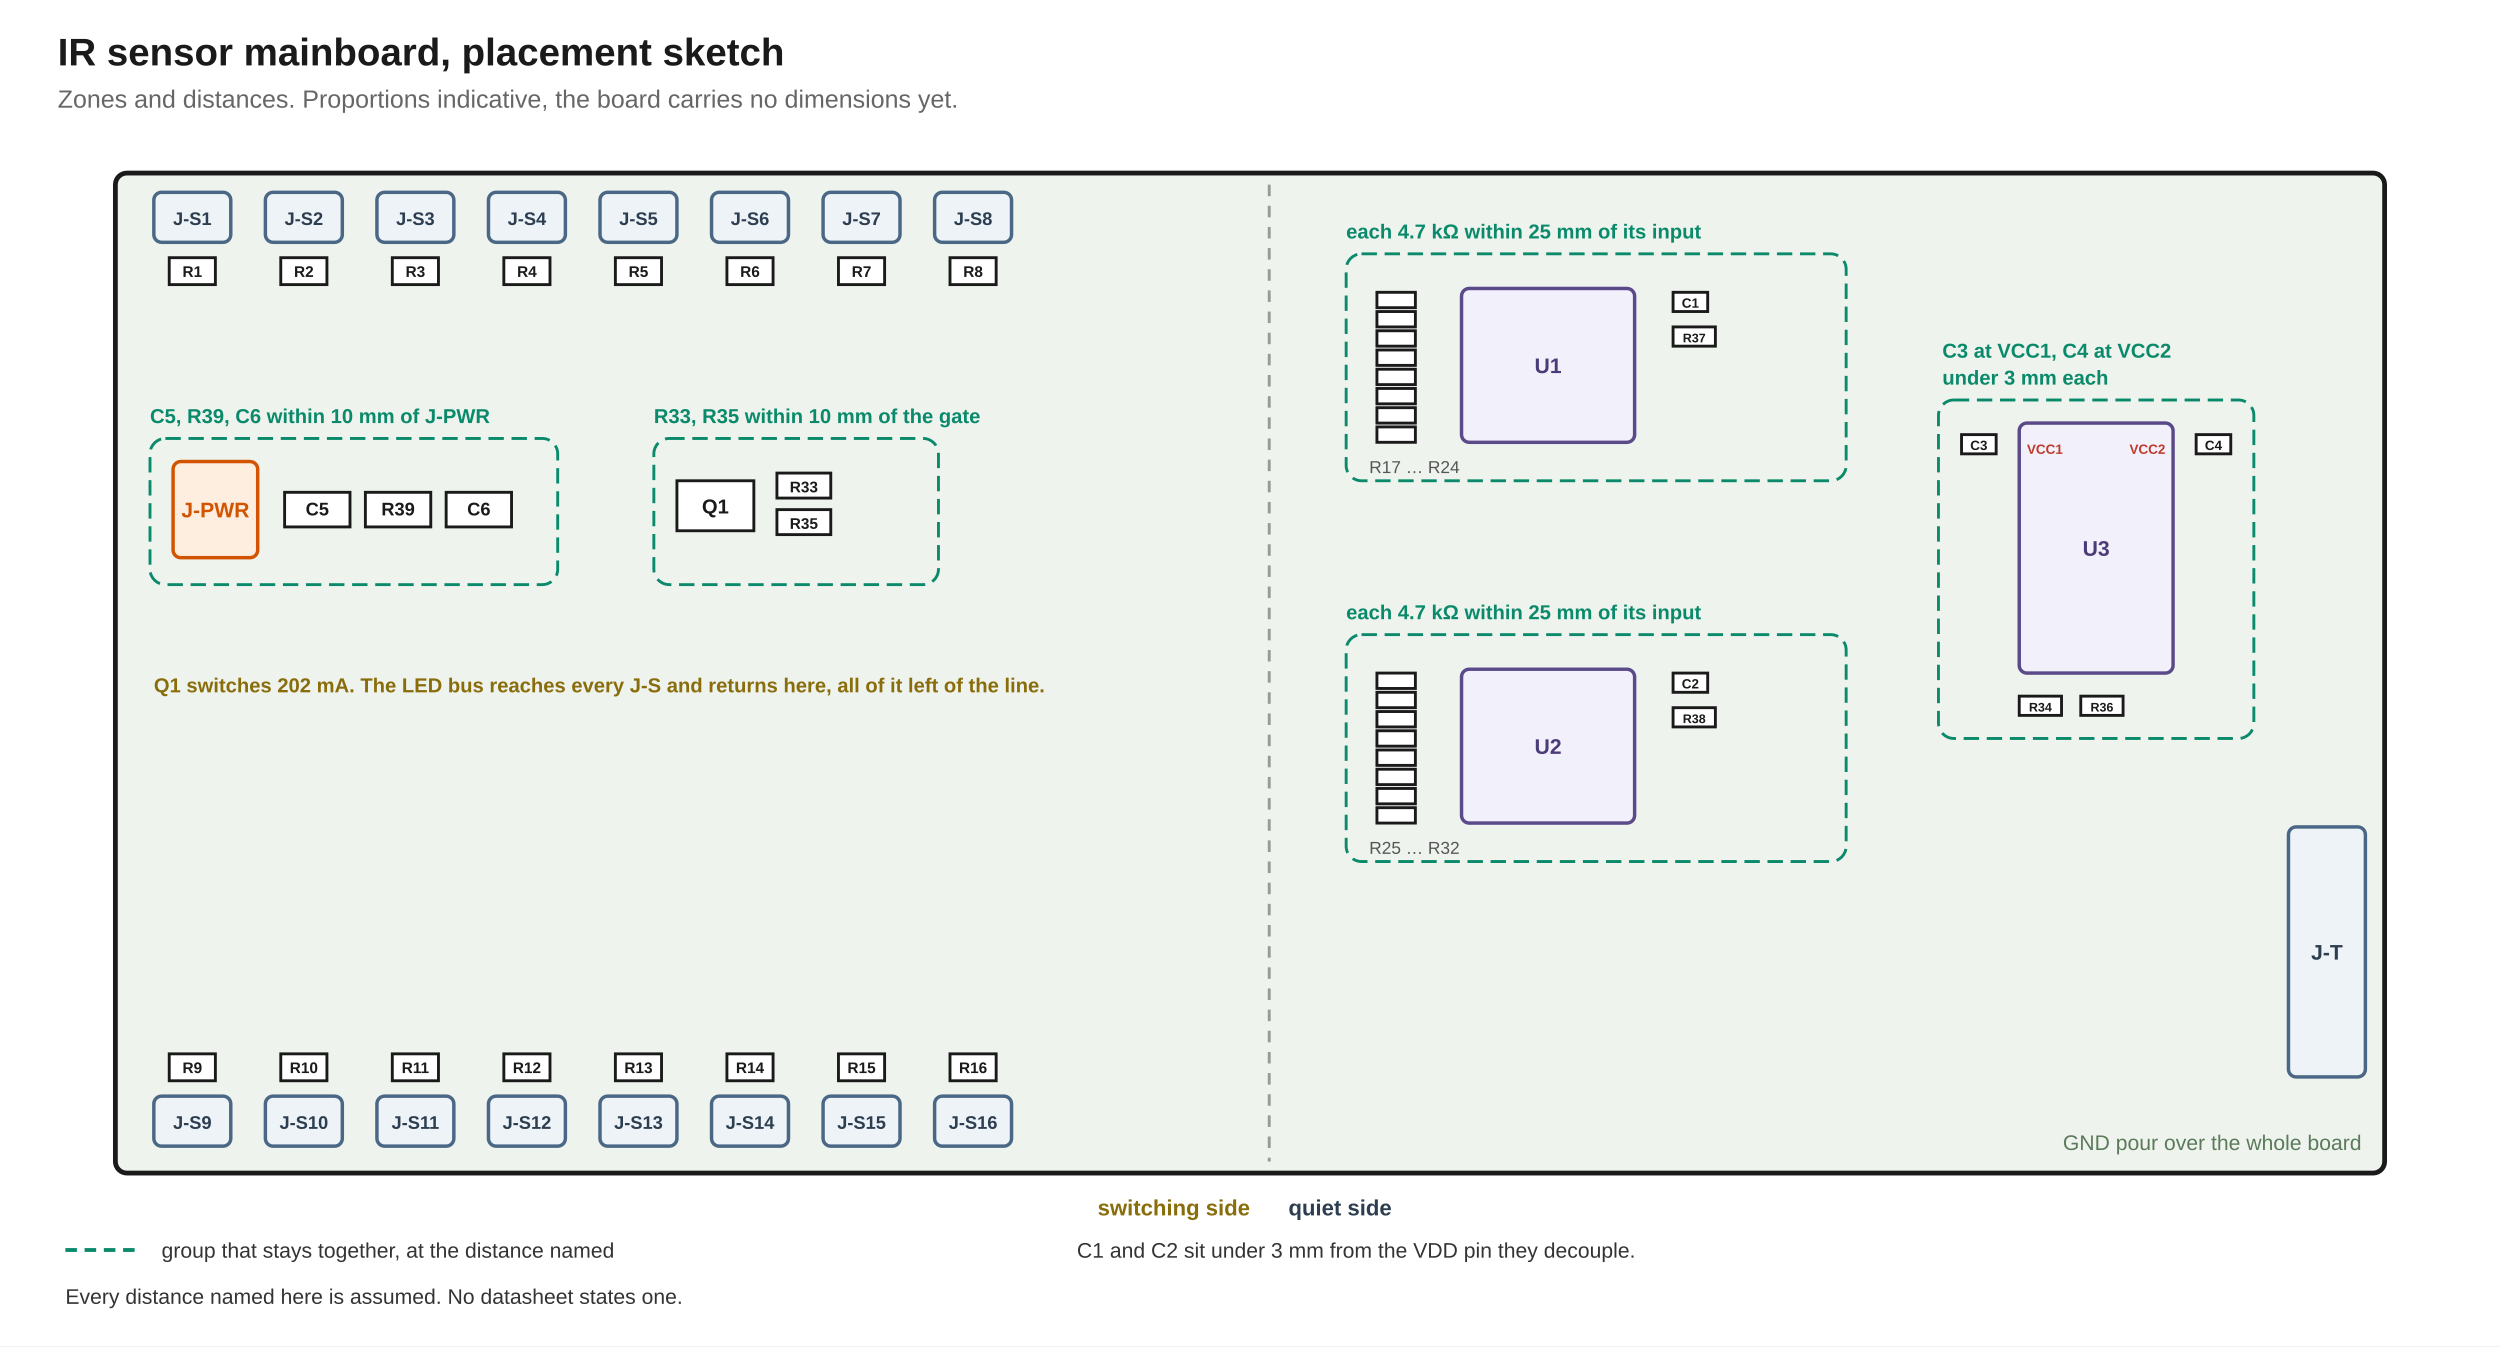
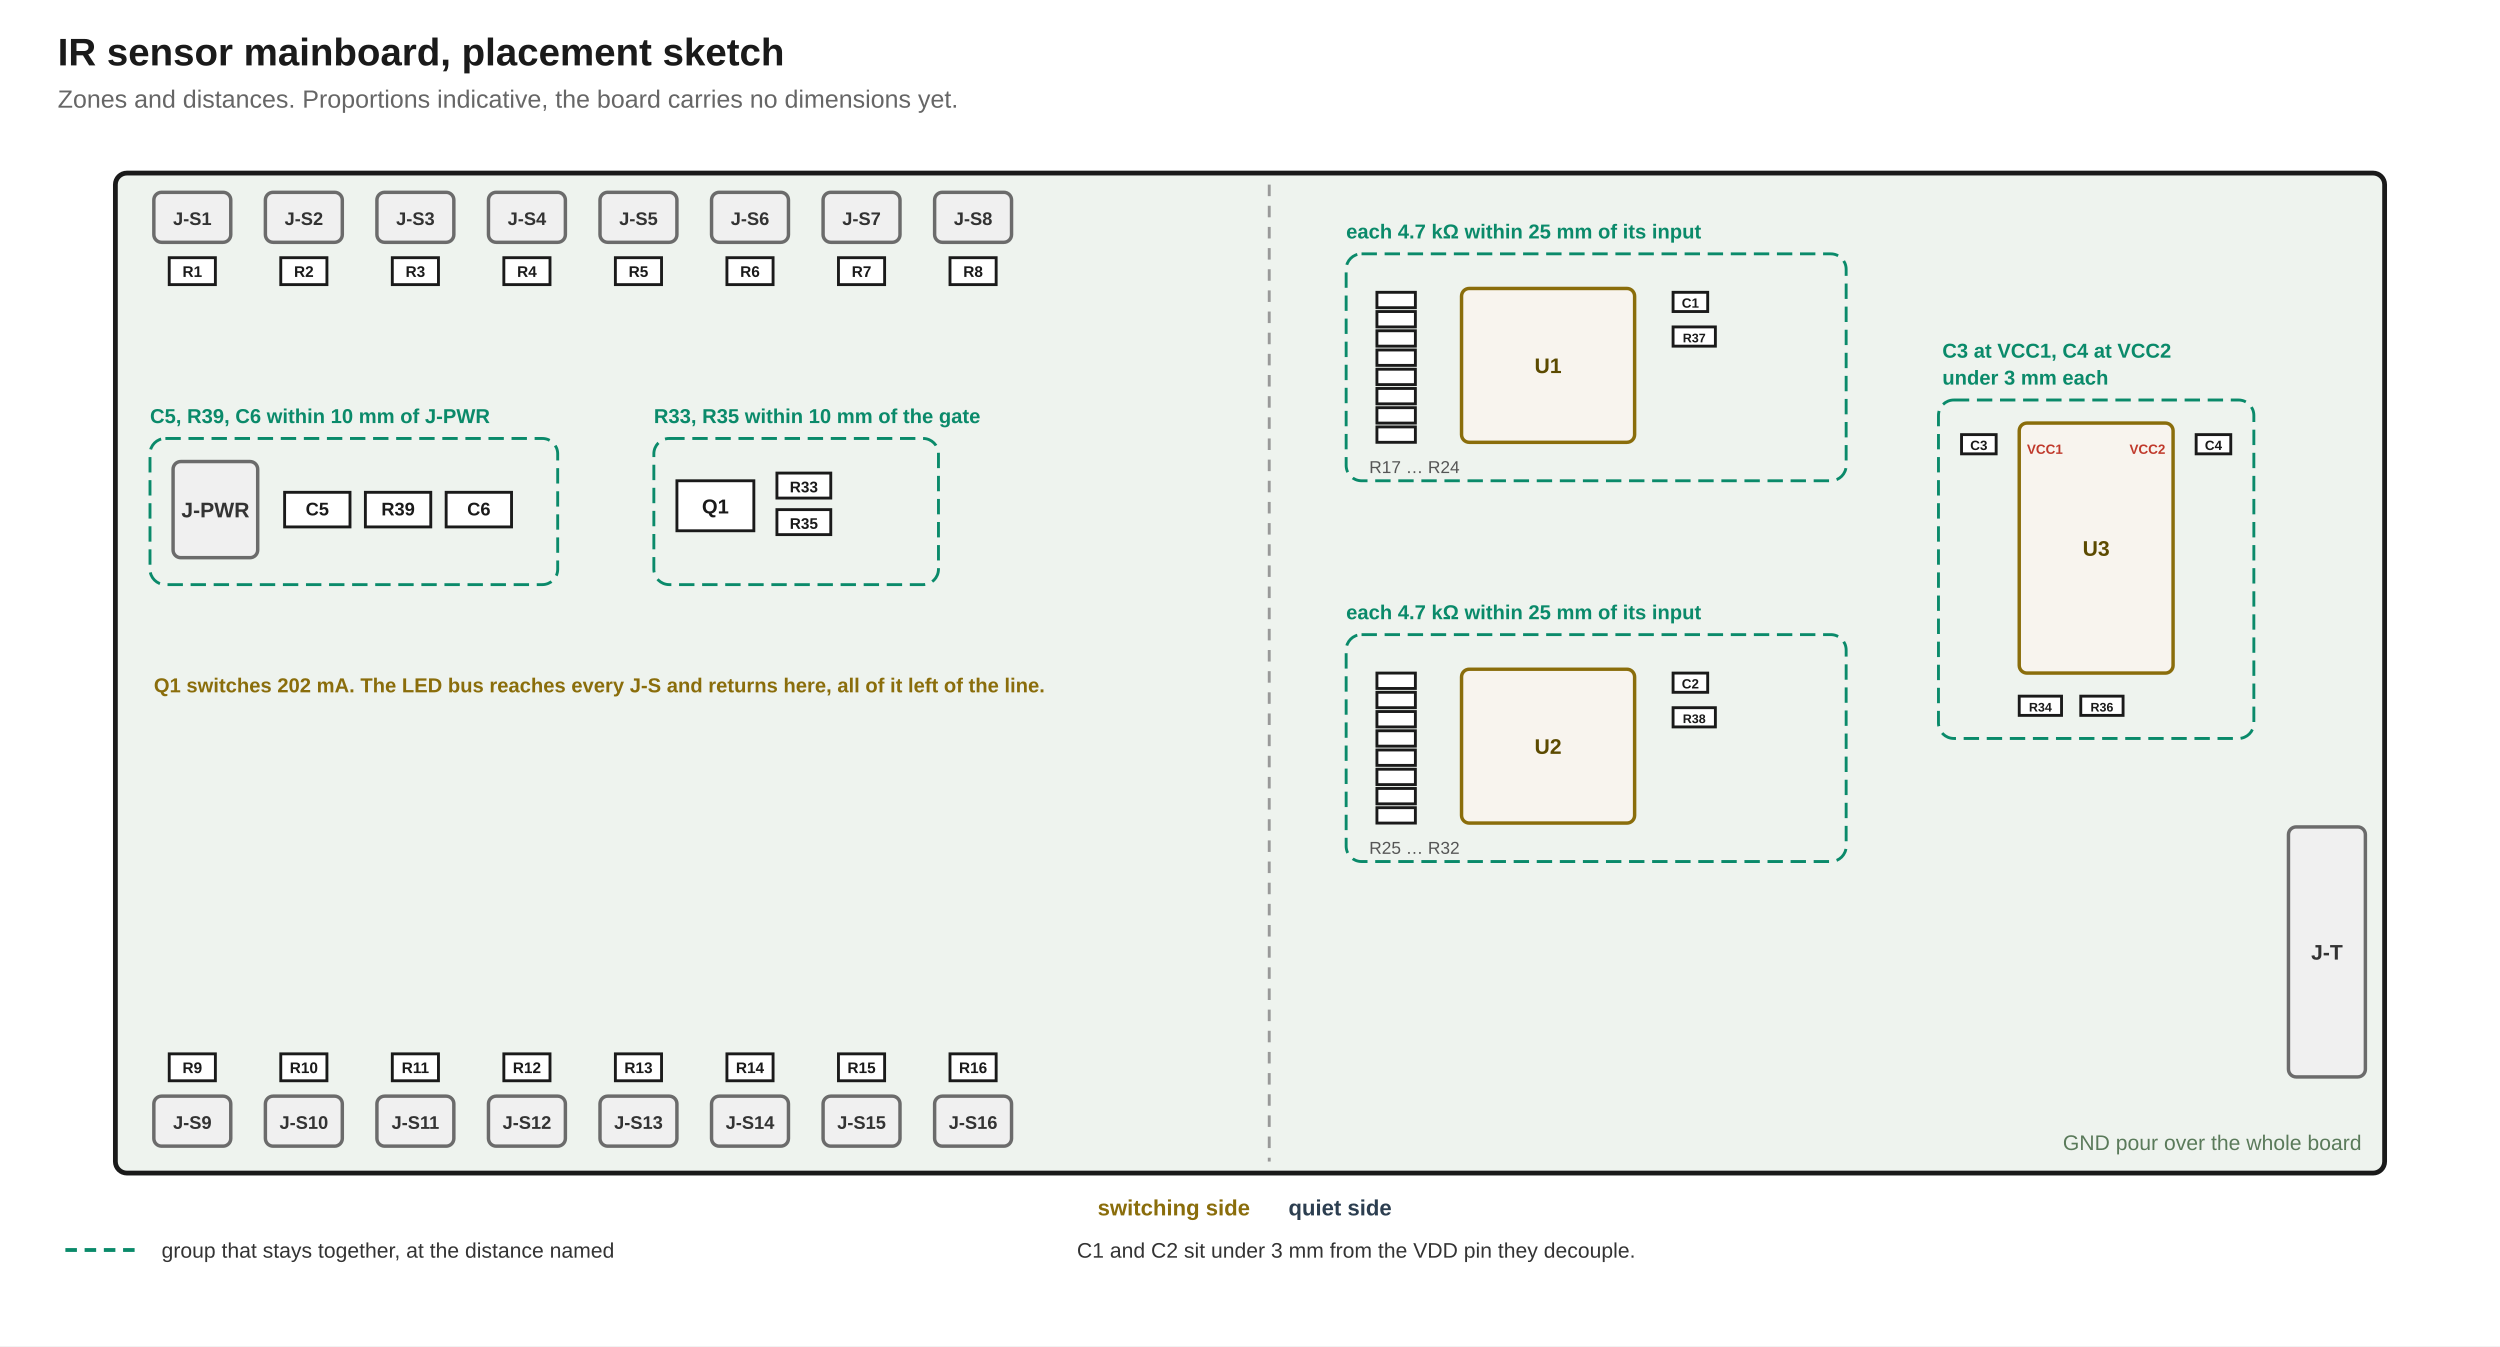
<svg xmlns="http://www.w3.org/2000/svg" viewBox="0 0 1300 700" font-family="Segoe UI, Arial, sans-serif">
  <rect x="0" y="0" width="1300" height="700" fill="#ffffff" />
  <text x="30" y="34" font-size="20" font-weight="700" fill="#1a1a1a">IR sensor mainboard, placement sketch</text>
  <text x="30" y="56" font-size="13" fill="#666">Zones and distances. Proportions indicative, the board carries no dimensions yet.</text>
  <rect x="60" y="90" width="1180" height="520" rx="6" fill="#eef3ee" stroke="#1a1a1a" stroke-width="2.5" />
  <line x1="660" y1="96" x2="660" y2="604" stroke="#999" stroke-width="1.5" stroke-dasharray="6 5" />
  <text x="650" y="632" text-anchor="end" font-size="11.5" font-weight="700" fill="#8a6d0b">switching side</text>
  <text x="670" y="632" font-size="11.5" font-weight="700" fill="#2c3e50">quiet side</text>
  <text x="1228" y="598" text-anchor="end" font-size="11" fill="#5a7a5a">GND pour over the whole board</text>
-   <rect x="80" y="100" width="40" height="26" rx="4" fill="#eef3f8" stroke="#4a6785" stroke-width="1.8" />
-   <text x="100" y="117" text-anchor="middle" font-size="9.5" font-weight="700" fill="#2c3e50">J-S1</text>
+   <rect x="80" y="100" width="40" height="26" rx="4" fill="#f0f0f0" stroke="#6b6b6b" stroke-width="1.8" />
+   <text x="100" y="117" text-anchor="middle" font-size="9.5" font-weight="700" fill="#333333">J-S1</text>
  <rect x="88" y="134" width="24" height="14" fill="#fff" stroke="#1a1a1a" stroke-width="1.5" />
  <text x="100" y="144" text-anchor="middle" font-size="8" font-weight="700" fill="#1a1a1a">R1</text>
-   <rect x="138" y="100" width="40" height="26" rx="4" fill="#eef3f8" stroke="#4a6785" stroke-width="1.8" />
-   <text x="158" y="117" text-anchor="middle" font-size="9.5" font-weight="700" fill="#2c3e50">J-S2</text>
+   <rect x="138" y="100" width="40" height="26" rx="4" fill="#f0f0f0" stroke="#6b6b6b" stroke-width="1.8" />
+   <text x="158" y="117" text-anchor="middle" font-size="9.5" font-weight="700" fill="#333333">J-S2</text>
  <rect x="146" y="134" width="24" height="14" fill="#fff" stroke="#1a1a1a" stroke-width="1.5" />
  <text x="158" y="144" text-anchor="middle" font-size="8" font-weight="700" fill="#1a1a1a">R2</text>
-   <rect x="196" y="100" width="40" height="26" rx="4" fill="#eef3f8" stroke="#4a6785" stroke-width="1.8" />
-   <text x="216" y="117" text-anchor="middle" font-size="9.5" font-weight="700" fill="#2c3e50">J-S3</text>
+   <rect x="196" y="100" width="40" height="26" rx="4" fill="#f0f0f0" stroke="#6b6b6b" stroke-width="1.8" />
+   <text x="216" y="117" text-anchor="middle" font-size="9.5" font-weight="700" fill="#333333">J-S3</text>
  <rect x="204" y="134" width="24" height="14" fill="#fff" stroke="#1a1a1a" stroke-width="1.5" />
  <text x="216" y="144" text-anchor="middle" font-size="8" font-weight="700" fill="#1a1a1a">R3</text>
-   <rect x="254" y="100" width="40" height="26" rx="4" fill="#eef3f8" stroke="#4a6785" stroke-width="1.8" />
-   <text x="274" y="117" text-anchor="middle" font-size="9.5" font-weight="700" fill="#2c3e50">J-S4</text>
+   <rect x="254" y="100" width="40" height="26" rx="4" fill="#f0f0f0" stroke="#6b6b6b" stroke-width="1.8" />
+   <text x="274" y="117" text-anchor="middle" font-size="9.5" font-weight="700" fill="#333333">J-S4</text>
  <rect x="262" y="134" width="24" height="14" fill="#fff" stroke="#1a1a1a" stroke-width="1.5" />
  <text x="274" y="144" text-anchor="middle" font-size="8" font-weight="700" fill="#1a1a1a">R4</text>
-   <rect x="312" y="100" width="40" height="26" rx="4" fill="#eef3f8" stroke="#4a6785" stroke-width="1.8" />
-   <text x="332" y="117" text-anchor="middle" font-size="9.5" font-weight="700" fill="#2c3e50">J-S5</text>
+   <rect x="312" y="100" width="40" height="26" rx="4" fill="#f0f0f0" stroke="#6b6b6b" stroke-width="1.8" />
+   <text x="332" y="117" text-anchor="middle" font-size="9.5" font-weight="700" fill="#333333">J-S5</text>
  <rect x="320" y="134" width="24" height="14" fill="#fff" stroke="#1a1a1a" stroke-width="1.5" />
  <text x="332" y="144" text-anchor="middle" font-size="8" font-weight="700" fill="#1a1a1a">R5</text>
-   <rect x="370" y="100" width="40" height="26" rx="4" fill="#eef3f8" stroke="#4a6785" stroke-width="1.8" />
-   <text x="390" y="117" text-anchor="middle" font-size="9.5" font-weight="700" fill="#2c3e50">J-S6</text>
+   <rect x="370" y="100" width="40" height="26" rx="4" fill="#f0f0f0" stroke="#6b6b6b" stroke-width="1.8" />
+   <text x="390" y="117" text-anchor="middle" font-size="9.5" font-weight="700" fill="#333333">J-S6</text>
  <rect x="378" y="134" width="24" height="14" fill="#fff" stroke="#1a1a1a" stroke-width="1.5" />
  <text x="390" y="144" text-anchor="middle" font-size="8" font-weight="700" fill="#1a1a1a">R6</text>
-   <rect x="428" y="100" width="40" height="26" rx="4" fill="#eef3f8" stroke="#4a6785" stroke-width="1.8" />
-   <text x="448" y="117" text-anchor="middle" font-size="9.5" font-weight="700" fill="#2c3e50">J-S7</text>
+   <rect x="428" y="100" width="40" height="26" rx="4" fill="#f0f0f0" stroke="#6b6b6b" stroke-width="1.8" />
+   <text x="448" y="117" text-anchor="middle" font-size="9.5" font-weight="700" fill="#333333">J-S7</text>
  <rect x="436" y="134" width="24" height="14" fill="#fff" stroke="#1a1a1a" stroke-width="1.5" />
  <text x="448" y="144" text-anchor="middle" font-size="8" font-weight="700" fill="#1a1a1a">R7</text>
-   <rect x="486" y="100" width="40" height="26" rx="4" fill="#eef3f8" stroke="#4a6785" stroke-width="1.8" />
-   <text x="506" y="117" text-anchor="middle" font-size="9.5" font-weight="700" fill="#2c3e50">J-S8</text>
+   <rect x="486" y="100" width="40" height="26" rx="4" fill="#f0f0f0" stroke="#6b6b6b" stroke-width="1.8" />
+   <text x="506" y="117" text-anchor="middle" font-size="9.5" font-weight="700" fill="#333333">J-S8</text>
  <rect x="494" y="134" width="24" height="14" fill="#fff" stroke="#1a1a1a" stroke-width="1.5" />
  <text x="506" y="144" text-anchor="middle" font-size="8" font-weight="700" fill="#1a1a1a">R8</text>
-   <rect x="80" y="570" width="40" height="26" rx="4" fill="#eef3f8" stroke="#4a6785" stroke-width="1.8" />
-   <text x="100" y="587" text-anchor="middle" font-size="9.5" font-weight="700" fill="#2c3e50">J-S9</text>
+   <rect x="80" y="570" width="40" height="26" rx="4" fill="#f0f0f0" stroke="#6b6b6b" stroke-width="1.8" />
+   <text x="100" y="587" text-anchor="middle" font-size="9.5" font-weight="700" fill="#333333">J-S9</text>
  <rect x="88" y="548" width="24" height="14" fill="#fff" stroke="#1a1a1a" stroke-width="1.5" />
  <text x="100" y="558" text-anchor="middle" font-size="8" font-weight="700" fill="#1a1a1a">R9</text>
-   <rect x="138" y="570" width="40" height="26" rx="4" fill="#eef3f8" stroke="#4a6785" stroke-width="1.8" />
-   <text x="158" y="587" text-anchor="middle" font-size="9.5" font-weight="700" fill="#2c3e50">J-S10</text>
+   <rect x="138" y="570" width="40" height="26" rx="4" fill="#f0f0f0" stroke="#6b6b6b" stroke-width="1.8" />
+   <text x="158" y="587" text-anchor="middle" font-size="9.5" font-weight="700" fill="#333333">J-S10</text>
  <rect x="146" y="548" width="24" height="14" fill="#fff" stroke="#1a1a1a" stroke-width="1.5" />
  <text x="158" y="558" text-anchor="middle" font-size="8" font-weight="700" fill="#1a1a1a">R10</text>
-   <rect x="196" y="570" width="40" height="26" rx="4" fill="#eef3f8" stroke="#4a6785" stroke-width="1.8" />
-   <text x="216" y="587" text-anchor="middle" font-size="9.5" font-weight="700" fill="#2c3e50">J-S11</text>
+   <rect x="196" y="570" width="40" height="26" rx="4" fill="#f0f0f0" stroke="#6b6b6b" stroke-width="1.8" />
+   <text x="216" y="587" text-anchor="middle" font-size="9.5" font-weight="700" fill="#333333">J-S11</text>
  <rect x="204" y="548" width="24" height="14" fill="#fff" stroke="#1a1a1a" stroke-width="1.5" />
  <text x="216" y="558" text-anchor="middle" font-size="8" font-weight="700" fill="#1a1a1a">R11</text>
-   <rect x="254" y="570" width="40" height="26" rx="4" fill="#eef3f8" stroke="#4a6785" stroke-width="1.8" />
-   <text x="274" y="587" text-anchor="middle" font-size="9.5" font-weight="700" fill="#2c3e50">J-S12</text>
+   <rect x="254" y="570" width="40" height="26" rx="4" fill="#f0f0f0" stroke="#6b6b6b" stroke-width="1.8" />
+   <text x="274" y="587" text-anchor="middle" font-size="9.5" font-weight="700" fill="#333333">J-S12</text>
  <rect x="262" y="548" width="24" height="14" fill="#fff" stroke="#1a1a1a" stroke-width="1.5" />
  <text x="274" y="558" text-anchor="middle" font-size="8" font-weight="700" fill="#1a1a1a">R12</text>
-   <rect x="312" y="570" width="40" height="26" rx="4" fill="#eef3f8" stroke="#4a6785" stroke-width="1.8" />
-   <text x="332" y="587" text-anchor="middle" font-size="9.5" font-weight="700" fill="#2c3e50">J-S13</text>
+   <rect x="312" y="570" width="40" height="26" rx="4" fill="#f0f0f0" stroke="#6b6b6b" stroke-width="1.8" />
+   <text x="332" y="587" text-anchor="middle" font-size="9.5" font-weight="700" fill="#333333">J-S13</text>
  <rect x="320" y="548" width="24" height="14" fill="#fff" stroke="#1a1a1a" stroke-width="1.5" />
  <text x="332" y="558" text-anchor="middle" font-size="8" font-weight="700" fill="#1a1a1a">R13</text>
-   <rect x="370" y="570" width="40" height="26" rx="4" fill="#eef3f8" stroke="#4a6785" stroke-width="1.8" />
-   <text x="390" y="587" text-anchor="middle" font-size="9.5" font-weight="700" fill="#2c3e50">J-S14</text>
+   <rect x="370" y="570" width="40" height="26" rx="4" fill="#f0f0f0" stroke="#6b6b6b" stroke-width="1.8" />
+   <text x="390" y="587" text-anchor="middle" font-size="9.5" font-weight="700" fill="#333333">J-S14</text>
  <rect x="378" y="548" width="24" height="14" fill="#fff" stroke="#1a1a1a" stroke-width="1.5" />
  <text x="390" y="558" text-anchor="middle" font-size="8" font-weight="700" fill="#1a1a1a">R14</text>
-   <rect x="428" y="570" width="40" height="26" rx="4" fill="#eef3f8" stroke="#4a6785" stroke-width="1.8" />
-   <text x="448" y="587" text-anchor="middle" font-size="9.5" font-weight="700" fill="#2c3e50">J-S15</text>
+   <rect x="428" y="570" width="40" height="26" rx="4" fill="#f0f0f0" stroke="#6b6b6b" stroke-width="1.8" />
+   <text x="448" y="587" text-anchor="middle" font-size="9.5" font-weight="700" fill="#333333">J-S15</text>
  <rect x="436" y="548" width="24" height="14" fill="#fff" stroke="#1a1a1a" stroke-width="1.5" />
  <text x="448" y="558" text-anchor="middle" font-size="8" font-weight="700" fill="#1a1a1a">R15</text>
-   <rect x="486" y="570" width="40" height="26" rx="4" fill="#eef3f8" stroke="#4a6785" stroke-width="1.8" />
-   <text x="506" y="587" text-anchor="middle" font-size="9.5" font-weight="700" fill="#2c3e50">J-S16</text>
+   <rect x="486" y="570" width="40" height="26" rx="4" fill="#f0f0f0" stroke="#6b6b6b" stroke-width="1.8" />
+   <text x="506" y="587" text-anchor="middle" font-size="9.5" font-weight="700" fill="#333333">J-S16</text>
  <rect x="494" y="548" width="24" height="14" fill="#fff" stroke="#1a1a1a" stroke-width="1.5" />
  <text x="506" y="558" text-anchor="middle" font-size="8" font-weight="700" fill="#1a1a1a">R16</text>
-   <rect x="90" y="240" width="44" height="50" rx="4" fill="#fdeee0" stroke="#d35400" stroke-width="1.8" />
-   <text x="112" y="269" text-anchor="middle" font-size="11" font-weight="700" fill="#d35400">J-PWR</text>
+   <rect x="90" y="240" width="44" height="50" rx="4" fill="#f0f0f0" stroke="#6b6b6b" stroke-width="1.8" />
+   <text x="112" y="269" text-anchor="middle" font-size="11" font-weight="700" fill="#333333">J-PWR</text>
  <rect x="148" y="256" width="34" height="18" fill="#fff" stroke="#1a1a1a" stroke-width="1.5" />
  <text x="165" y="268" text-anchor="middle" font-size="9.5" font-weight="700" fill="#1a1a1a">C5</text>
  <rect x="190" y="256" width="34" height="18" fill="#fff" stroke="#1a1a1a" stroke-width="1.5" />
  <text x="207" y="268" text-anchor="middle" font-size="9.5" font-weight="700" fill="#1a1a1a">R39</text>
  <rect x="232" y="256" width="34" height="18" fill="#fff" stroke="#1a1a1a" stroke-width="1.5" />
  <text x="249" y="268" text-anchor="middle" font-size="9.5" font-weight="700" fill="#1a1a1a">C6</text>
  <rect x="78" y="228" width="212" height="76" rx="8" fill="none" stroke="#0a8a6a" stroke-width="1.5" stroke-dasharray="8 4" />
  <text data-fig="place_local" x="78" y="220" font-size="10.5" font-weight="700" fill="#0a8a6a">C5, R39, C6 within 10 mm of J-PWR</text>
  <rect x="352" y="250" width="40" height="26" fill="#fff" stroke="#1a1a1a" stroke-width="1.5" />
  <text x="372" y="267" text-anchor="middle" font-size="10.5" font-weight="700" fill="#1a1a1a">Q1</text>
  <rect x="404" y="246" width="28" height="13" fill="#fff" stroke="#1a1a1a" stroke-width="1.5" />
  <text x="418" y="256" text-anchor="middle" font-size="8" font-weight="700" fill="#1a1a1a">R33</text>
  <rect x="404" y="265" width="28" height="13" fill="#fff" stroke="#1a1a1a" stroke-width="1.5" />
  <text x="418" y="275" text-anchor="middle" font-size="8" font-weight="700" fill="#1a1a1a">R35</text>
  <rect x="340" y="228" width="148" height="76" rx="8" fill="none" stroke="#0a8a6a" stroke-width="1.5" stroke-dasharray="8 4" />
  <text data-fig="place_local" x="340" y="220" font-size="10.5" font-weight="700" fill="#0a8a6a">R33, R35 within 10 mm of the gate</text>
  <text data-fig="i_bus" x="80" y="360" font-size="10.5" font-weight="700" fill="#8a6d0b">Q1 switches 202 mA. The LED bus reaches every J-S and returns here, all of it left of the line.</text>
-   <rect x="760" y="150" width="90" height="80" rx="4" fill="#f2f0fa" stroke="#5b4a8a" stroke-width="1.8" />
-   <text x="805" y="194" text-anchor="middle" font-size="11" font-weight="700" fill="#4b3b78">U1</text>
+   <rect x="760" y="150" width="90" height="80" rx="4" fill="#f8f4ee" stroke="#8a6d0b" stroke-width="1.8" />
+   <text x="805" y="194" text-anchor="middle" font-size="11" font-weight="700" fill="#5c4a00">U1</text>
  <rect x="716" y="152" width="20" height="8" fill="#fff" stroke="#1a1a1a" stroke-width="1.5" />
  <rect x="716" y="162" width="20" height="8" fill="#fff" stroke="#1a1a1a" stroke-width="1.5" />
  <rect x="716" y="172" width="20" height="8" fill="#fff" stroke="#1a1a1a" stroke-width="1.5" />
  <rect x="716" y="182" width="20" height="8" fill="#fff" stroke="#1a1a1a" stroke-width="1.5" />
  <rect x="716" y="192" width="20" height="8" fill="#fff" stroke="#1a1a1a" stroke-width="1.5" />
  <rect x="716" y="202" width="20" height="8" fill="#fff" stroke="#1a1a1a" stroke-width="1.5" />
  <rect x="716" y="212" width="20" height="8" fill="#fff" stroke="#1a1a1a" stroke-width="1.5" />
  <rect x="716" y="222" width="20" height="8" fill="#fff" stroke="#1a1a1a" stroke-width="1.5" />
  <text x="712" y="246" font-size="9" fill="#555">R17 … R24</text>
  <rect x="870" y="152" width="18" height="10" fill="#fff" stroke="#1a1a1a" stroke-width="1.5" />
  <text x="879" y="160" text-anchor="middle" font-size="7" font-weight="700" fill="#1a1a1a">C1</text>
  <rect x="870" y="170" width="22" height="10" fill="#fff" stroke="#1a1a1a" stroke-width="1.5" />
  <text x="881" y="178" text-anchor="middle" font-size="6.5" font-weight="700" fill="#1a1a1a">R37</text>
  <rect x="700" y="132" width="260" height="118" rx="8" fill="none" stroke="#0a8a6a" stroke-width="1.5" stroke-dasharray="8 4" />
  <text data-fig="place_channel" x="700" y="124" font-size="10.5" font-weight="700" fill="#0a8a6a">each 4.7 kΩ within 25 mm of its input</text>
-   <rect x="760" y="348" width="90" height="80" rx="4" fill="#f2f0fa" stroke="#5b4a8a" stroke-width="1.8" />
-   <text x="805" y="392" text-anchor="middle" font-size="11" font-weight="700" fill="#4b3b78">U2</text>
+   <rect x="760" y="348" width="90" height="80" rx="4" fill="#f8f4ee" stroke="#8a6d0b" stroke-width="1.8" />
+   <text x="805" y="392" text-anchor="middle" font-size="11" font-weight="700" fill="#5c4a00">U2</text>
  <rect x="716" y="350" width="20" height="8" fill="#fff" stroke="#1a1a1a" stroke-width="1.5" />
  <rect x="716" y="360" width="20" height="8" fill="#fff" stroke="#1a1a1a" stroke-width="1.5" />
  <rect x="716" y="370" width="20" height="8" fill="#fff" stroke="#1a1a1a" stroke-width="1.5" />
  <rect x="716" y="380" width="20" height="8" fill="#fff" stroke="#1a1a1a" stroke-width="1.5" />
  <rect x="716" y="390" width="20" height="8" fill="#fff" stroke="#1a1a1a" stroke-width="1.5" />
  <rect x="716" y="400" width="20" height="8" fill="#fff" stroke="#1a1a1a" stroke-width="1.5" />
  <rect x="716" y="410" width="20" height="8" fill="#fff" stroke="#1a1a1a" stroke-width="1.5" />
  <rect x="716" y="420" width="20" height="8" fill="#fff" stroke="#1a1a1a" stroke-width="1.5" />
  <text x="712" y="444" font-size="9" fill="#555">R25 … R32</text>
  <rect x="870" y="350" width="18" height="10" fill="#fff" stroke="#1a1a1a" stroke-width="1.5" />
  <text x="879" y="358" text-anchor="middle" font-size="7" font-weight="700" fill="#1a1a1a">C2</text>
  <rect x="870" y="368" width="22" height="10" fill="#fff" stroke="#1a1a1a" stroke-width="1.5" />
  <text x="881" y="376" text-anchor="middle" font-size="6.5" font-weight="700" fill="#1a1a1a">R38</text>
  <rect x="700" y="330" width="260" height="118" rx="8" fill="none" stroke="#0a8a6a" stroke-width="1.5" stroke-dasharray="8 4" />
  <text data-fig="place_channel" x="700" y="322" font-size="10.5" font-weight="700" fill="#0a8a6a">each 4.7 kΩ within 25 mm of its input</text>
-   <rect x="1050" y="220" width="80" height="130" rx="4" fill="#f2f0fa" stroke="#5b4a8a" stroke-width="1.8" />
-   <text x="1090" y="289" text-anchor="middle" font-size="11" font-weight="700" fill="#4b3b78">U3</text>
+   <rect x="1050" y="220" width="80" height="130" rx="4" fill="#f8f4ee" stroke="#8a6d0b" stroke-width="1.8" />
+   <text x="1090" y="289" text-anchor="middle" font-size="11" font-weight="700" fill="#5c4a00">U3</text>
  <text x="1054" y="236" font-size="7" font-weight="700" fill="#c0392b">VCC1</text>
  <text x="1126" y="236" text-anchor="end" font-size="7" font-weight="700" fill="#c0392b">VCC2</text>
  <rect x="1020" y="226" width="18" height="10" fill="#fff" stroke="#1a1a1a" stroke-width="1.5" />
  <text x="1029" y="234" text-anchor="middle" font-size="7" font-weight="700" fill="#1a1a1a">C3</text>
  <rect x="1142" y="226" width="18" height="10" fill="#fff" stroke="#1a1a1a" stroke-width="1.5" />
  <text x="1151" y="234" text-anchor="middle" font-size="7" font-weight="700" fill="#1a1a1a">C4</text>
  <rect x="1050" y="362" width="22" height="10" fill="#fff" stroke="#1a1a1a" stroke-width="1.5" />
  <text x="1061" y="370" text-anchor="middle" font-size="6.5" font-weight="700" fill="#1a1a1a">R34</text>
  <rect x="1082" y="362" width="22" height="10" fill="#fff" stroke="#1a1a1a" stroke-width="1.5" />
  <text x="1093" y="370" text-anchor="middle" font-size="6.5" font-weight="700" fill="#1a1a1a">R36</text>
  <rect x="1008" y="208" width="164" height="176" rx="8" fill="none" stroke="#0a8a6a" stroke-width="1.5" stroke-dasharray="8 4" />
  <text x="1010" y="186" font-size="10.5" font-weight="700" fill="#0a8a6a">C3 at VCC1, C4 at VCC2</text>
  <text data-fig="place_decoupling" x="1010" y="200" font-size="10.5" font-weight="700" fill="#0a8a6a">under 3 mm each</text>
-   <rect x="1190" y="430" width="40" height="130" rx="4" fill="#eef3f8" stroke="#4a6785" stroke-width="1.8" />
-   <text x="1210" y="499" text-anchor="middle" font-size="11" font-weight="700" fill="#2c3e50">J-T</text>
+   <rect x="1190" y="430" width="40" height="130" rx="4" fill="#f0f0f0" stroke="#6b6b6b" stroke-width="1.8" />
+   <text x="1210" y="499" text-anchor="middle" font-size="11" font-weight="700" fill="#333333">J-T</text>
  <line x1="34" y1="650" x2="74" y2="650" stroke="#0a8a6a" stroke-width="2" stroke-dasharray="6 4" />
  <text x="84" y="654" font-size="11" fill="#333">group that stays together, at the distance named</text>
  <text data-fig="place_decoupling" x="560" y="654" font-size="11" fill="#333">C1 and C2 sit under 3 mm from the VDD pin they decouple.</text>
-   <text x="34" y="678" font-size="11" fill="#333">Every distance named here is assumed. No datasheet states one.</text>
</svg>
